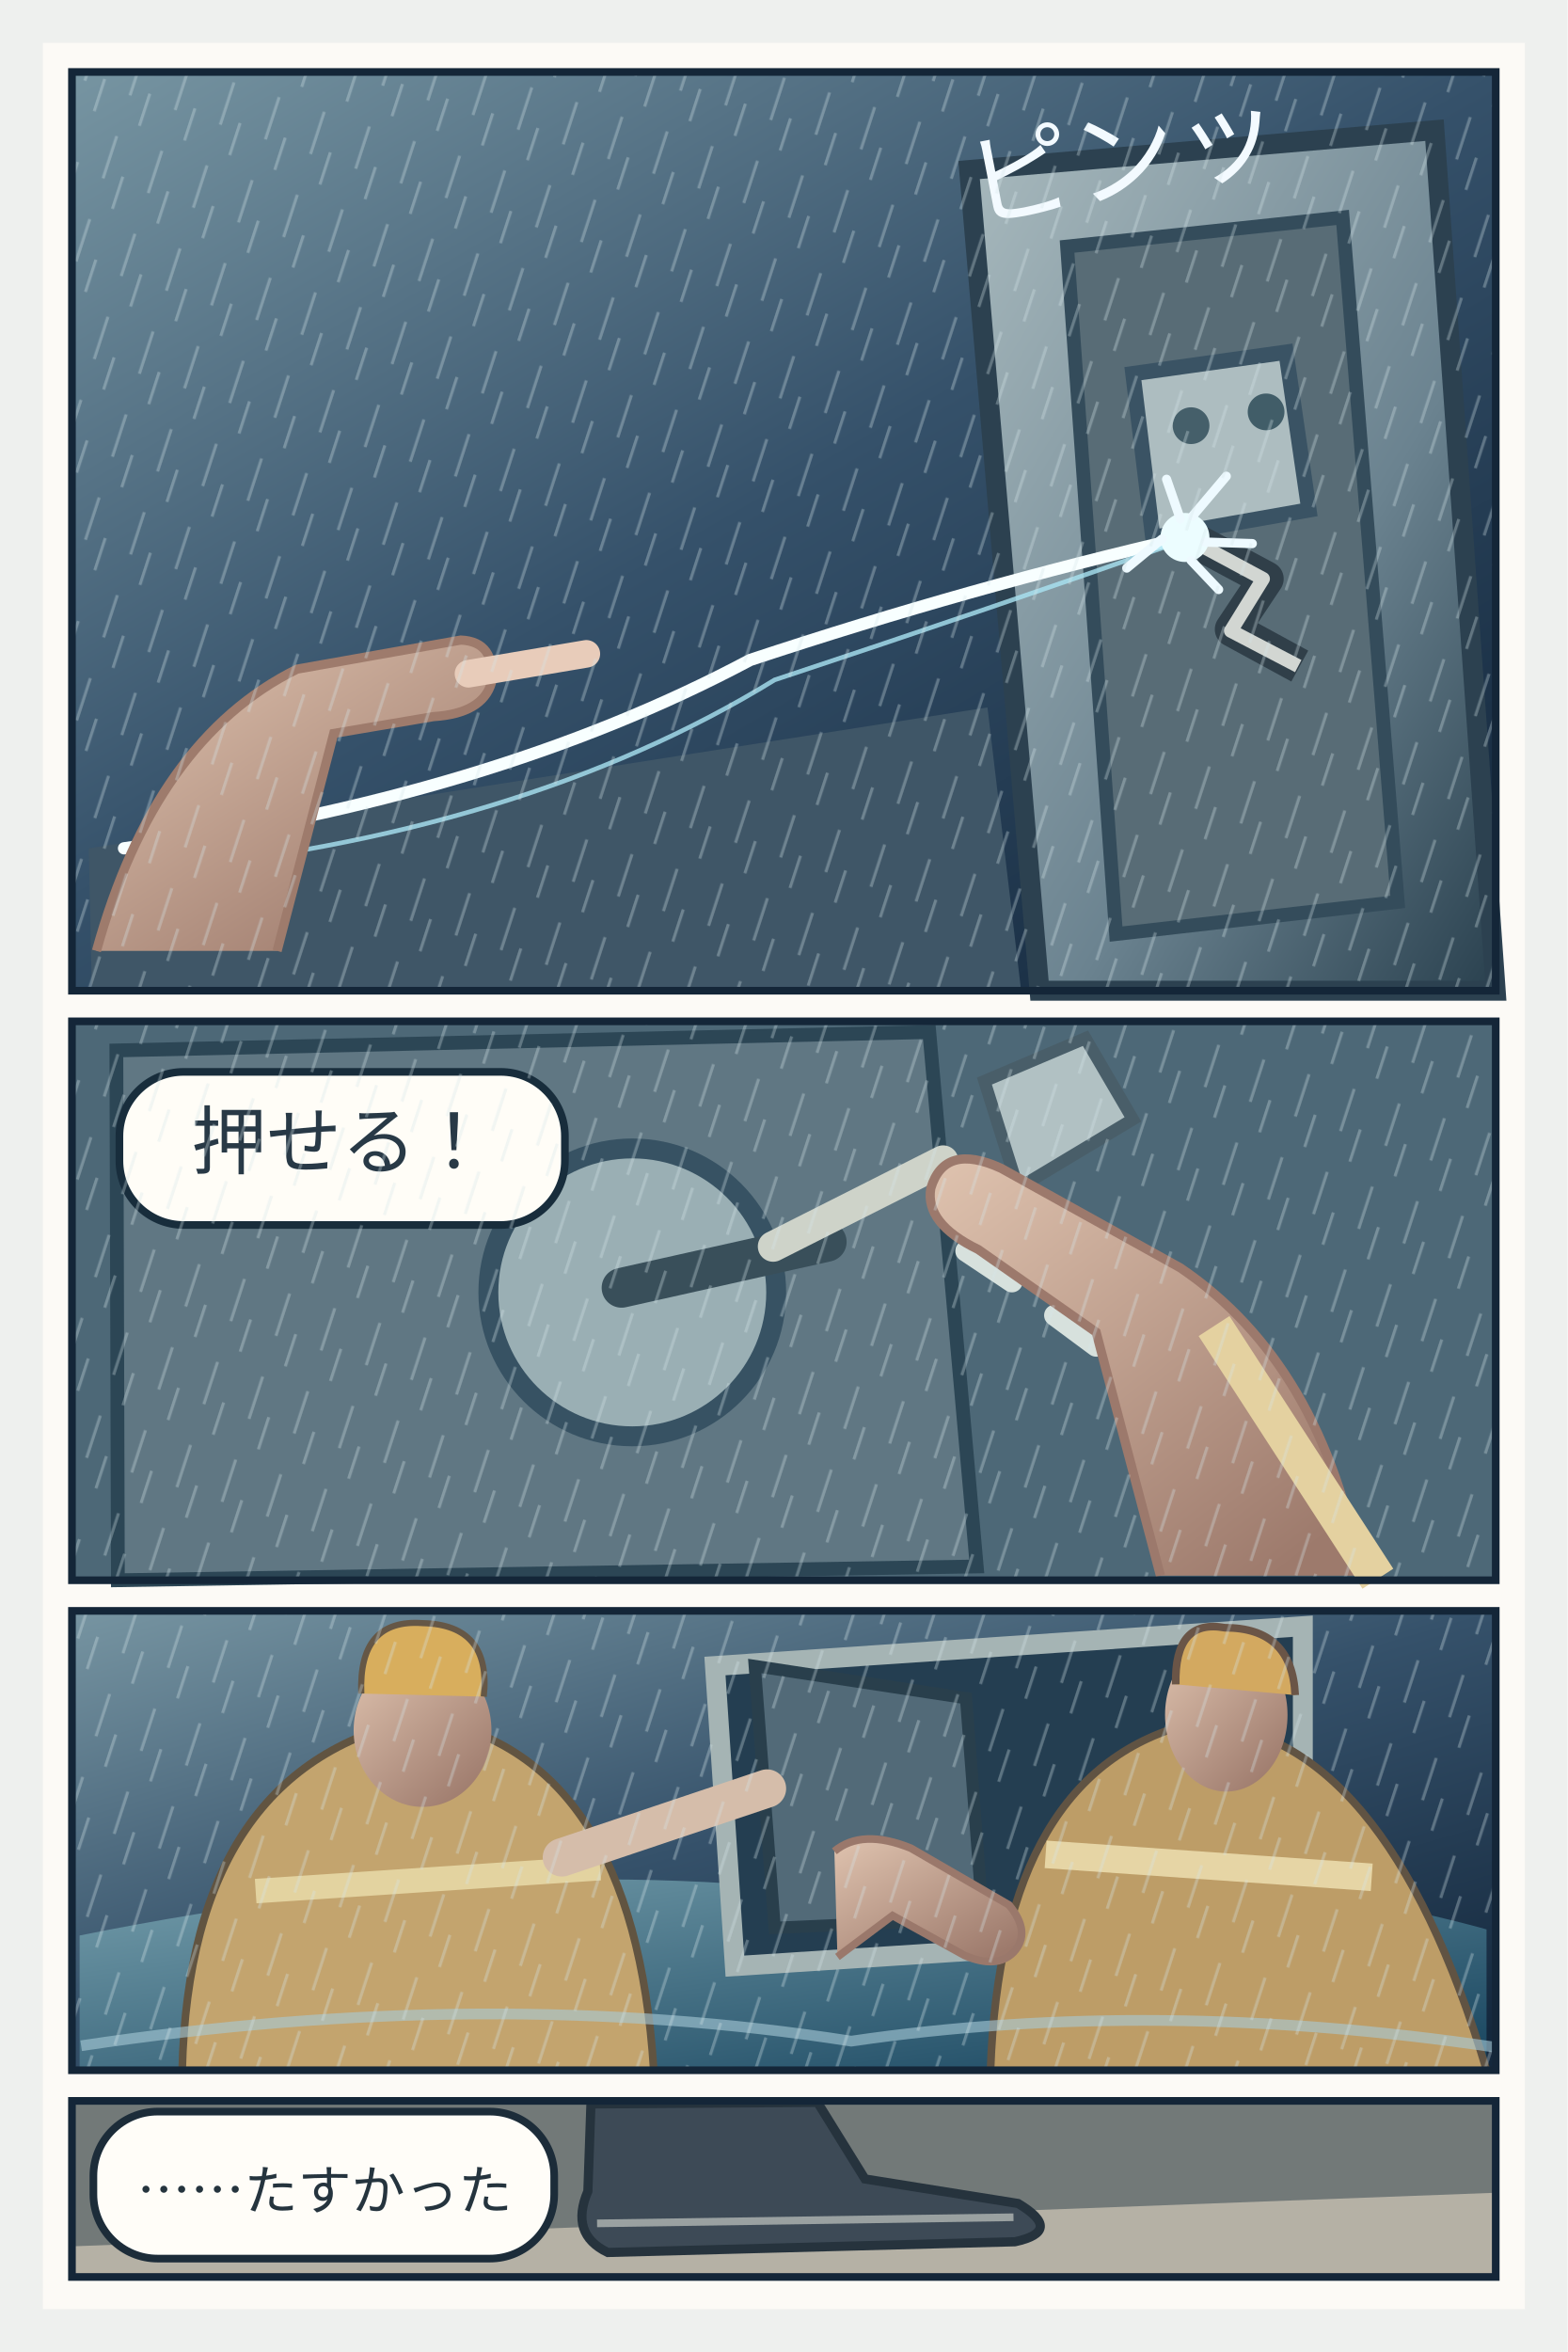
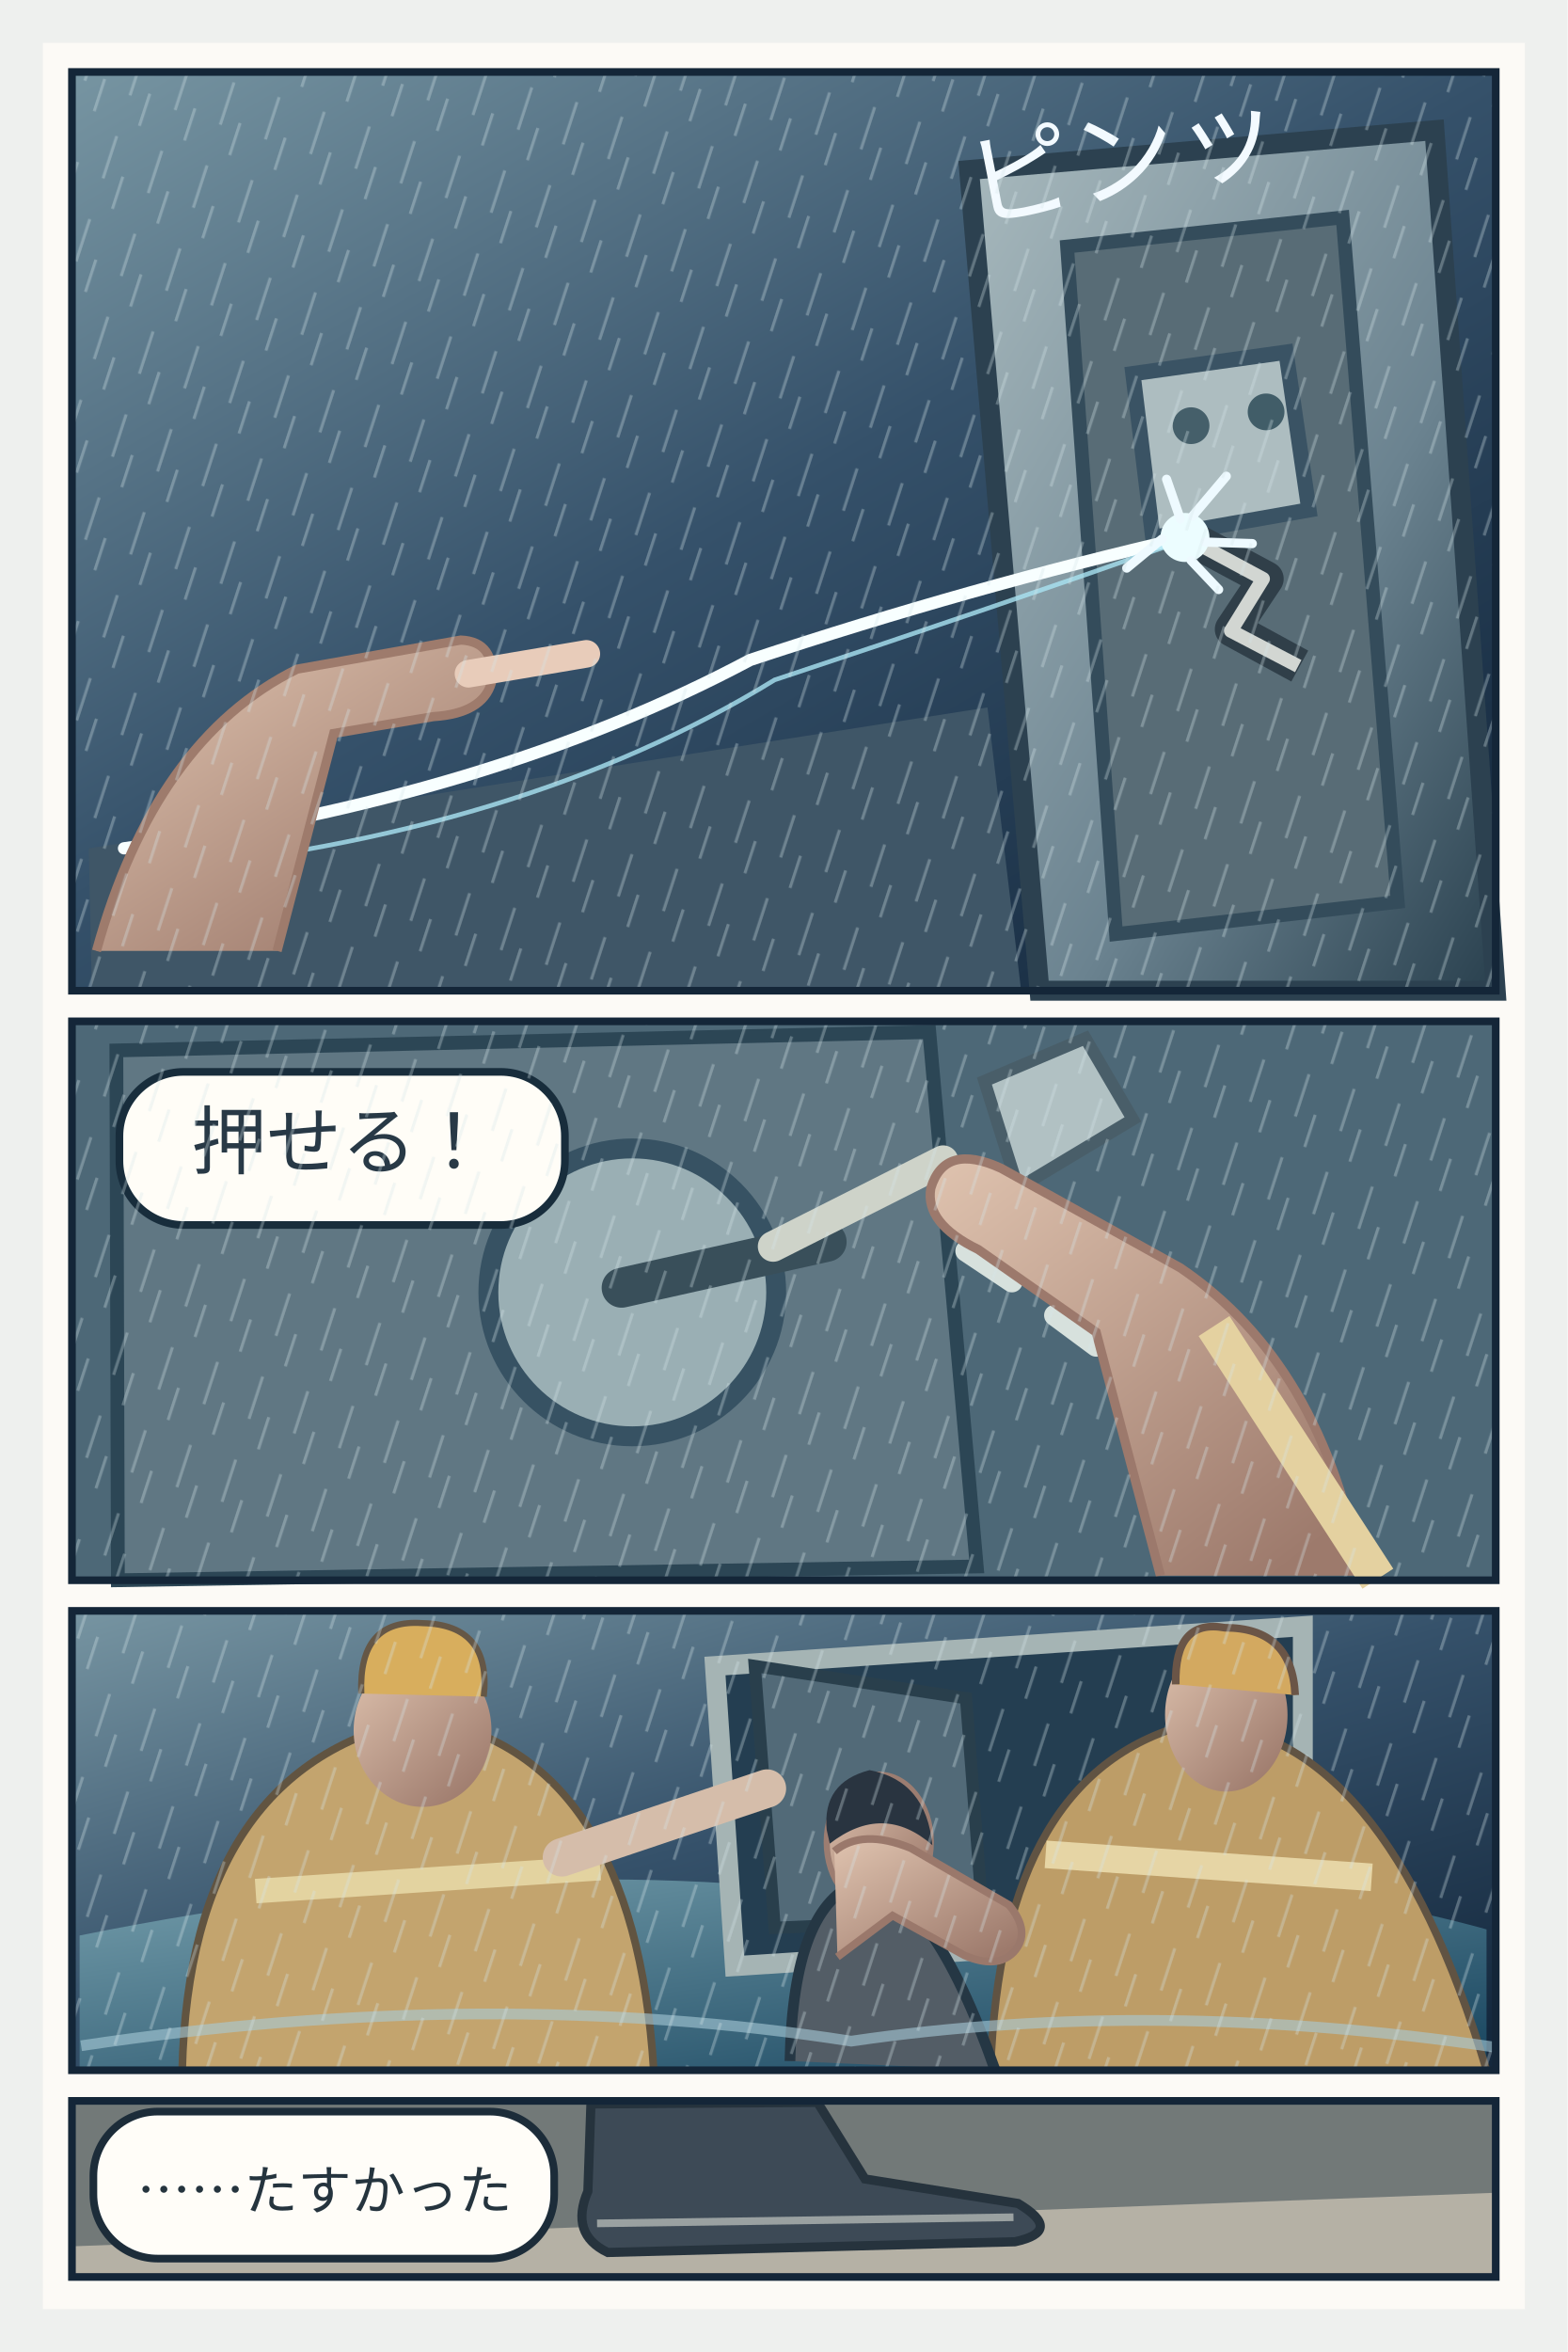
<svg xmlns="http://www.w3.org/2000/svg" width="1024" height="1536" viewBox="0 0 1024 1536">
  <defs>
    <linearGradient id="steel" x1="0" y1="0" x2="1" y2="1">
      <stop stop-color="#a9babe" />
      <stop offset=".6" stop-color="#6b8390" />
      <stop offset="1" stop-color="#2a414f" />
    </linearGradient>
    <linearGradient id="storm" x1="0" y1="0" x2=".9" y2="1">
      <stop stop-color="#7795a2" />
      <stop offset=".5" stop-color="#35516a" />
      <stop offset="1" stop-color="#14283d" />
    </linearGradient>
    <linearGradient id="water" x1="0" y1="0" x2="1" y2="1">
      <stop stop-color="#739caa" />
      <stop offset="1" stop-color="#17445e" />
    </linearGradient>
    <linearGradient id="skin" x1="0" y1="0" x2=".8" y2="1">
      <stop stop-color="#dfc3af" />
      <stop offset="1" stop-color="#9d7a6c" />
    </linearGradient>
    <pattern id="rain" width="31" height="57" patternUnits="userSpaceOnUse" patternTransform="rotate(18)">
      <path d="M7 4V33M19 28V50" stroke="#d5e5e9" stroke-width="2" opacity=".31" />
    </pattern>
  </defs>
  <rect width="1024" height="1536" fill="#eef0ee" />
  <rect x="28" y="28" width="968" height="1480" fill="#fcfaf6" />
  <rect x="47" y="47" width="930" height="600" fill="url(#storm)" />
  <path d="M58 554L645 462L667 647L60 647Z" fill="#3f5667" />
  <path d="M633 111L937 85L977 647H679Z" fill="url(#steel)" stroke="#2c4150" stroke-width="13" />
  <path d="M697 161L877 142L913 589L729 610Z" fill="#586c76" stroke="#344c5b" stroke-width="9" />
  <path d="M740 244L840 230L855 333L753 351Z" fill="#adbdc0" stroke="#3a5364" stroke-width="10" />
  <circle cx="778" cy="278" r="12" fill="#455f6a" />
  <circle cx="827" cy="269" r="12" fill="#415d68" />
  <path d="M771 348L827 378L805 411L849 435" fill="none" stroke="#303f49" stroke-width="23" stroke-linejoin="round" />
  <path d="M771 349L825 378L804 412L848 435" fill="none" stroke="#d2d6d2" stroke-width="9" stroke-linejoin="round" />
  <path d="M81 554Q321 521 490 431Q635 383 774 351" fill="none" stroke="#f8ffff" stroke-width="8" stroke-linecap="round" />
  <path d="M94 569Q340 546 506 444Q651 396 770 354" fill="none" stroke="#a9e4f2" stroke-width="3" opacity=".8" />
  <circle cx="774" cy="351" r="16" fill="#ecfdff" />
  <path d="M771 339L762 313M779 337L801 311M787 354L818 355M778 366L796 385M759 352L736 371" stroke="#eefaff" stroke-width="6" stroke-linecap="round" />
  <path d="M63 621Q101 483 194 437L301 418Q324 419 321 446Q315 466 283 468L218 479L181 621" fill="url(#skin)" stroke="#9e7b6c" stroke-width="6" />
  <path d="M306 440L383 427" stroke="#e8ccba" stroke-width="18" stroke-linecap="round" />
  <text x="739" y="126" text-anchor="middle" font-family="Noto Sans CJK JP,sans-serif" font-size="69" fill="#f3faff" transform="rotate(-11 739 126)">ピンッ</text>
  <rect x="47" y="47" width="930" height="600" fill="url(#rain)" />
  <rect x="47" y="667" width="930" height="365" fill="#4d6877" />
  <path d="M76 686L607 674L638 1023L77 1032Z" fill="#607783" stroke="#2c4655" stroke-width="9" />
  <circle cx="413" cy="844" r="94" fill="#9aafb4" stroke="#375263" stroke-width="13" />
  <path d="M406 841L540 811" stroke="#394f5a" stroke-width="26" stroke-linecap="round" />
  <path d="M505 814L616 758" stroke="#ced3c9" stroke-width="20" stroke-linecap="round" />
  <path d="M643 706L709 678L740 731L665 776Z" fill="#b1c1c3" stroke="#495e69" stroke-width="8" />
  <path d="M631 817L661 837" stroke="#d7e1dd" stroke-width="14" stroke-linecap="round" />
  <path d="M689 859L716 879" stroke="#d7e1dd" stroke-width="14" stroke-linecap="round" />
  <path d="M889 1029Q864 891 771 828L654 763Q617 746 608 776Q604 799 639 816L716 870L758 1029" fill="url(#skin)" stroke="#9c796c" stroke-width="6" />
  <path d="M900 1031L793 866" stroke="#e4d1a0" stroke-width="24" />
  <rect x="78" y="700" width="291" height="100" rx="42" fill="#fffdf7" stroke="#182d3c" stroke-width="5" />
  <text x="223" y="763" text-anchor="middle" font-family="Noto Sans CJK JP,sans-serif" font-size="49" fill="#283946">押せる！</text>
  <rect x="47" y="667" width="930" height="365" fill="url(#rain)" />
  <rect x="47" y="1052" width="930" height="300" fill="url(#storm)" />
  <path d="M52 1264Q359 1202 604 1245Q786 1209 971 1260V1352H52Z" fill="url(#water)" />
  <path d="M467 1088L851 1062V1260L480 1284Z" fill="#243e51" stroke="#a5b4b4" stroke-width="13" />
  <path d="M493 1088L631 1109L642 1253L506 1259Z" fill="#526a78" stroke="#293f4c" stroke-width="8" />
  <path d="M119 1352Q124 1152 276 1122Q414 1145 427 1352" fill="#c3a46e" stroke="#615441" stroke-width="5" />
  <ellipse cx="276" cy="1130" rx="45" ry="50" fill="url(#skin)" />
  <path d="M236 1106Q234 1057 276 1060Q321 1061 316 1108" fill="#d8ae5d" stroke="#655746" stroke-width="4" />
  <path d="M167 1235L392 1220" stroke="#e3d3a0" stroke-width="16" />
  <path d="M367 1213L501 1168" stroke="#d5bdaa" stroke-width="25" stroke-linecap="round" />
  <path d="M647 1352Q654 1155 780 1125Q904 1128 971 1352" fill="#bd9d67" stroke="#605343" stroke-width="5" />
  <ellipse cx="801" cy="1120" rx="40" ry="50" fill="url(#skin)" />
  <path d="M768 1100Q767 1057 800 1063Q844 1063 846 1107" fill="#d3a960" stroke="#6a5547" stroke-width="5" />
  <path d="M683 1211L896 1226" stroke="#e6d5a5" stroke-width="18" />
+   <path d="M516 1346Q518 1243 562 1229Q608 1232 650 1352" fill="#535d66" stroke="#253744" stroke-width="7" />
+   <ellipse cx="574" cy="1203" rx="34" ry="44" fill="url(#skin)" stroke="#9c7d71" stroke-width="4" />
+   <path d="M540 1195Q537 1164 568 1156Q605 1163 609 1205Q577 1177 542 1204" fill="#293440" />
+   <path d="M568 1222Q584 1226 598 1219" stroke="#886463" stroke-width="3" fill="none" />
  <path d="M545 1209Q563 1194 595 1207L659 1244Q674 1262 662 1275Q651 1286 630 1277L583 1251L547 1278" fill="url(#skin)" stroke="#9a786b" stroke-width="5" />
  <path d="M53 1336Q319 1296 556 1333Q754 1304 977 1337" stroke="#a7cad7" stroke-width="7" fill="none" opacity=".6" />
  <rect x="47" y="1052" width="930" height="300" fill="url(#rain)" />
  <rect x="47" y="1372" width="930" height="115" fill="#727978" />
  <path d="M47 1467L977 1432V1487H47Z" fill="#b5b1a5" />
  <path d="M386 1374L534 1373L565 1423L665 1439Q695 1457 663 1464L397 1471Q372 1459 384 1431Z" fill="#3d4a56" stroke="#26333d" stroke-width="6" />
  <path d="M390 1452L662 1448" stroke="#9aa1a1" stroke-width="5" />
  <rect x="61" y="1379" width="301" height="96" rx="42" fill="#fffdf8" stroke="#1c2c39" stroke-width="5" />
  <text x="212" y="1443" text-anchor="middle" font-family="Noto Sans CJK JP,sans-serif" font-size="35" fill="#25343e">……たすかった</text>
  <g fill="none" stroke="#142638" stroke-width="5">
    <rect x="47" y="47" width="930" height="600" />
    <rect x="47" y="667" width="930" height="365" />
    <rect x="47" y="1052" width="930" height="300" />
    <rect x="47" y="1372" width="930" height="115" />
  </g>
</svg>
